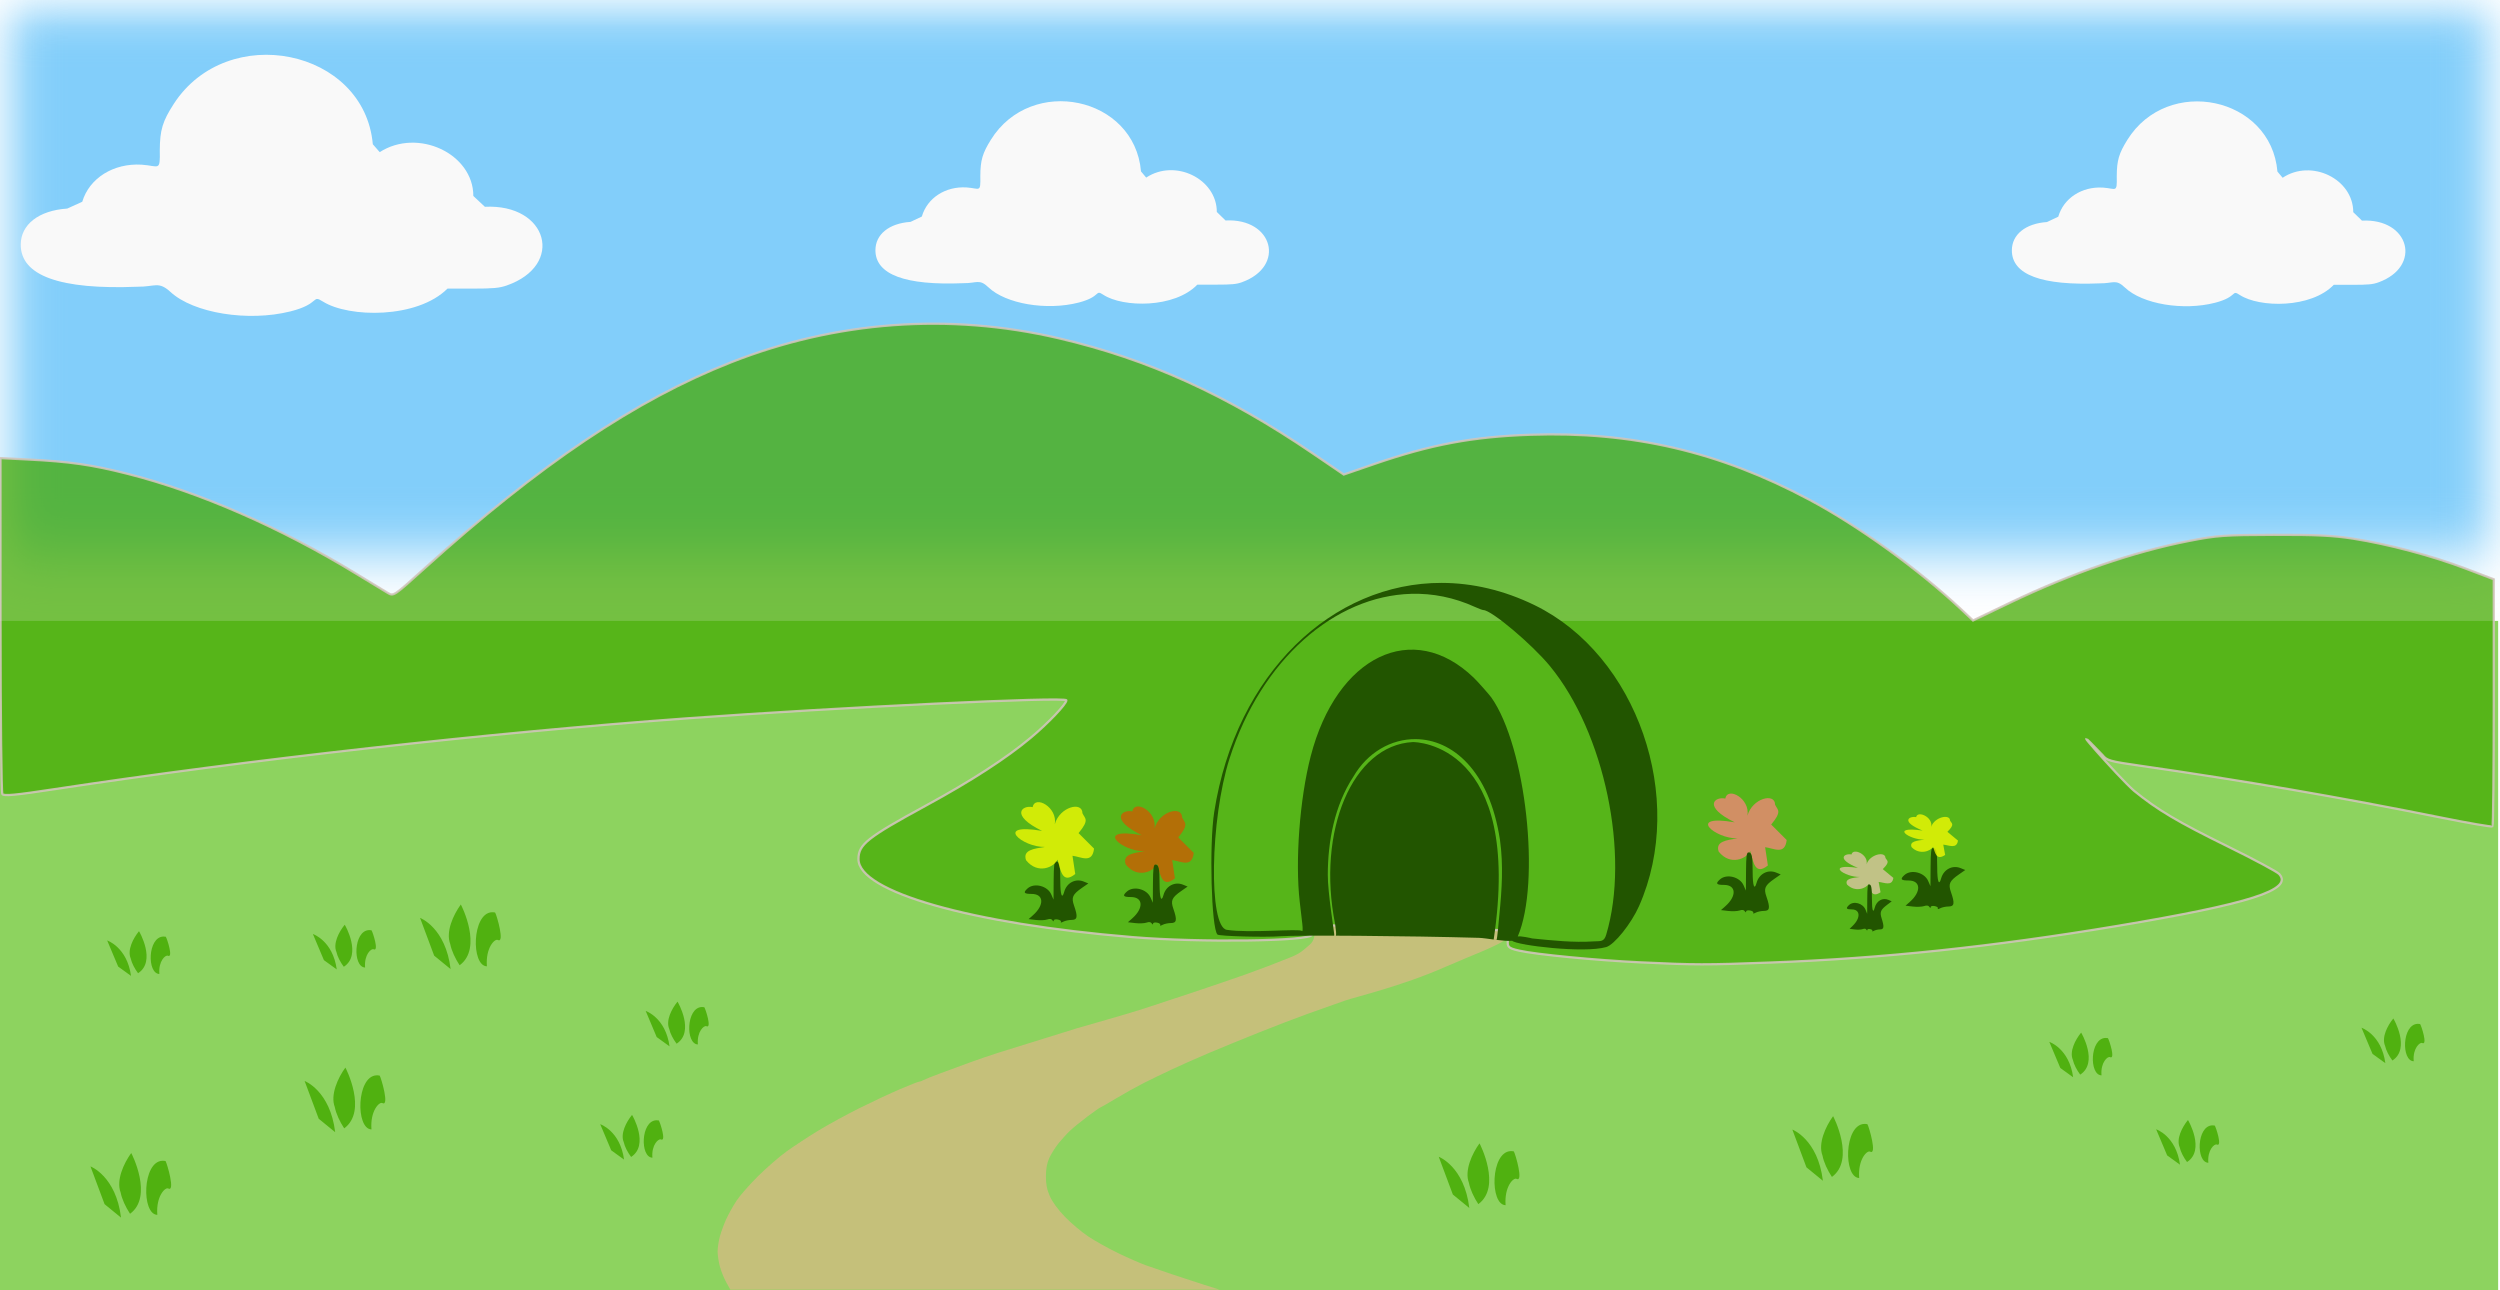
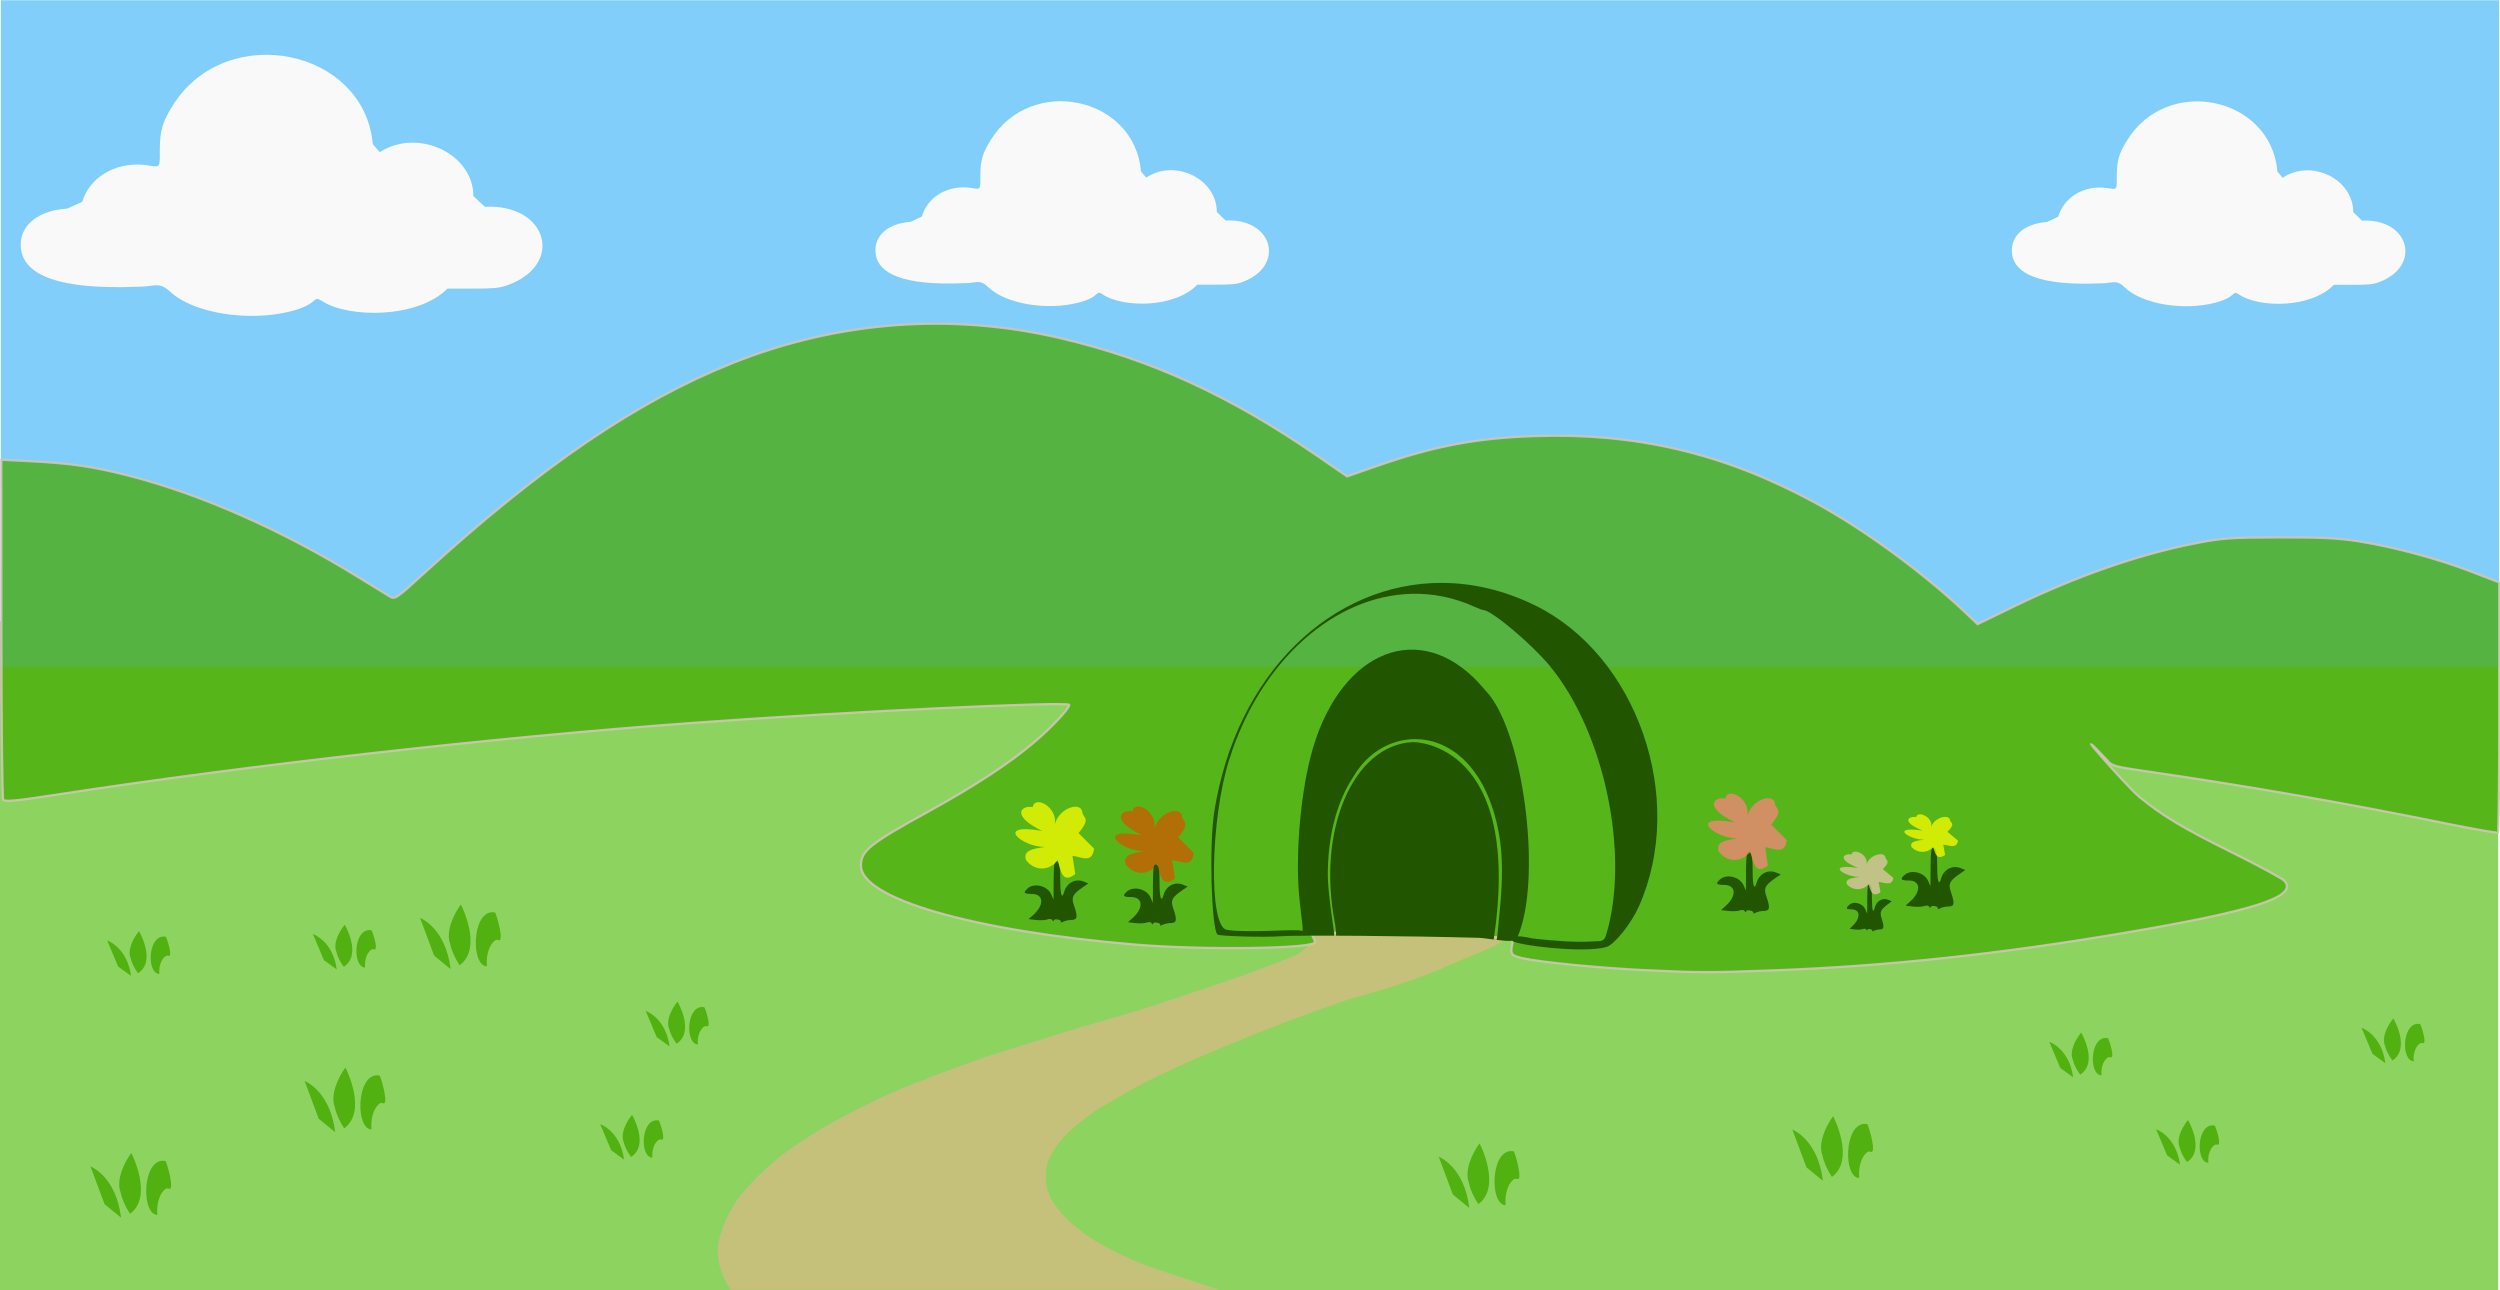
<svg xmlns="http://www.w3.org/2000/svg" width="407mm" height="210mm" viewBox="0 0 407 210" version="1.1" id="svg1">
-   <defs id="defs1">
-     <filter style="color-interpolation-filters:sRGB" id="filter61" x="-0.027" y="-0.121" width="1.054" height="1.243">
-       <feGaussianBlur stdDeviation="4.571" id="feGaussianBlur61" />
-     </filter>
-   </defs>
-   <g id="layer1">
+   <defs id="defs1" />
+   <g id="layer8">
    <rect style="fill:#8dd35f;fill-opacity:1;fill-rule:evenodd;stroke-width:0.578" id="rect52-0" width="406.8" height="109.08" x="-0.102" y="101.086" ry="0" />
+   </g>
+   <g id="layer6">
    <path d="m 198.547,209.959 -2.564,-0.812 c -1.41,-0.446 -3.755,-1.214 -5.21,-1.705 -1.455,-0.491 -3.36,-1.147 -4.233,-1.458 -0.873,-0.31 -2.897,-1.196 -4.498,-1.969 -1.601,-0.773 -3.803,-2.003 -4.895,-2.733 -1.091,-0.731 -2.791,-2.164 -3.776,-3.186 -1.118,-1.159 -2.038,-2.414 -2.447,-3.339 -0.489,-1.106 -0.654,-1.934 -0.65,-3.261 0.004,-1.207 0.177,-2.156 0.539,-2.954 0.293,-0.646 0.966,-1.718 1.494,-2.381 0.528,-0.663 1.387,-1.607 1.908,-2.098 0.521,-0.491 1.804,-1.533 2.852,-2.315 1.047,-0.782 1.955,-1.423 2.017,-1.423 0.062,0 1.229,-0.671 2.594,-1.49 1.365,-0.82 3.374,-1.94 4.466,-2.49 1.091,-0.55 3.175,-1.559 4.63,-2.242 1.455,-0.683 4.161,-1.884 6.013,-2.668 1.852,-0.784 5.483,-2.272 8.07,-3.306 2.587,-1.034 6.132,-2.394 7.878,-3.022 1.746,-0.628 4.544,-1.622 6.218,-2.208 1.673,-0.586 9.283,-2.368 16.322,-5.479 8.02,-3.545 19.404,-6.968 -0.276,-6.411 -6.376,0.18 -25.27,-1.423 -21.497,0.472 0.916,0.46 0.32,1.797 -0.197,2.242 -1.147,0.99 -1.56,1.458 -3.217,2.132 -2.038,0.83 -5.371,2.1 -7.408,2.819 -2.037,0.719 -6.026,2.079 -8.864,3.022 -2.838,0.943 -6.231,2.063 -7.541,2.489 -1.31,0.426 -4.108,1.262 -6.218,1.858 -2.11,0.596 -4.194,1.194 -4.63,1.33 -0.437,0.135 -2.937,0.912 -5.556,1.727 -2.619,0.814 -5.834,1.814 -7.144,2.222 -1.31,0.408 -3.572,1.181 -5.027,1.718 -1.455,0.537 -3.598,1.327 -4.763,1.755 -1.164,0.428 -2.323,0.895 -2.576,1.037 -0.253,0.142 -0.575,0.259 -0.716,0.259 -0.141,0 -1.542,0.548 -3.112,1.219 -1.571,0.67 -4.582,2.08 -6.693,3.133 -2.11,1.053 -5.146,2.717 -6.747,3.698 -1.601,0.981 -3.852,2.458 -5.002,3.283 -1.15,0.825 -3.237,2.631 -4.636,4.013 -1.4,1.382 -2.996,3.199 -3.547,4.037 -0.551,0.838 -1.306,2.188 -1.678,3 -0.372,0.812 -0.839,2.091 -1.039,2.842 -0.2,0.751 -0.364,1.842 -0.364,2.424 0,0.582 0.166,1.681 0.369,2.443 0.203,0.762 0.669,1.922 1.037,2.58 l 0.668,1.195 m 129.154,-55.695 c 0,-0.073 -0.059,-0.132 -0.132,-0.132 -0.073,0 -0.132,0.059 -0.132,0.132 0,0.073 0.059,0.132 0.132,0.132 0.073,0 0.132,-0.059 0.132,-0.132 z m 0.265,-0.529 c 0,-0.073 -0.059,-0.132 -0.132,-0.132 -0.369,0 0.132,0.503 0.132,0.132 z" style="fill:#deb887;fill-opacity:0.69" id="path1" />
-     <rect style="mix-blend-mode:normal;fill:#82cefa;fill-opacity:1;fill-rule:evenodd;stroke-width:0.593;filter:url(#filter61)" id="rect52" width="408.6" height="90.36" x="0.169" y="0.191" transform="matrix(0.9947137,0,0,1.01053,8.8157575e-4,-1.197738)" />
-     <path style="opacity:1;fill:#44aa00;fill-opacity:0.74;stroke:#d2c5bc;stroke-width:0.37;stroke-dasharray:none;stroke-opacity:0.876;paint-order:fill markers stroke" d="m 267.023,156.668 c -7.156,-0.337 -16.929,-1.28 -19.676,-1.899 -1.998,-0.45 -2.101,-0.604 -1.708,-2.564 0.074,-0.369 0.038,-0.552 -0.786,-0.676 -0.707,-0.106 -1.994,-0.169 -4.29,-0.267 -2.871,-0.123 -10.291,-0.33 -16.489,-0.462 -11.13,-0.236 -11.264,-0.23 -10.89,0.469 0.208,0.389 0.379,0.792 0.379,0.895 0,1.068 -18.14,1.313 -29.228,0.395 -26.319,-2.178 -44.572,-7.376 -44.572,-12.692 0,-2.389 1.383,-3.487 10.98,-8.716 7.45,-4.06 13.033,-7.677 17.1,-11.078 2.821,-2.36 5.76,-5.451 5.76,-6.059 0,-0.631 -36.814,1.114 -61.74,2.928 -32.094,2.335 -71.682,6.767 -102.934,11.523 -6.538,0.995 -8.314,1.161 -8.544,0.798 -0.16,-0.252 -0.293,-12.658 -0.296,-27.57 l -0.005,-27.112 4.41,0.221 c 6.859,0.343 10.45,0.859 16.29,2.341 11.641,2.954 24.866,8.729 37.115,16.209 2.357,1.439 4.71,2.868 5.23,3.175 0.943,0.557 0.961,0.545 5.94,-3.953 18.769,-16.956 34.365,-27.45 49.879,-33.563 17.142,-6.754 35.563,-8.115 53.396,-3.946 14.555,3.403 27.313,9.187 41.39,18.766 l 5.03,3.423 4.87,-1.677 c 9.309,-3.207 16.11,-4.484 25.57,-4.801 16.508,-0.554 30.691,2.754 45.35,10.575 8.003,4.27 17.747,11.309 24.763,17.887 l 1.892,1.774 6.028,-2.892 c 10.05,-4.822 20.121,-8.294 29.194,-10.065 4.469,-0.873 5.712,-0.962 13.734,-0.985 6.867,-0.02 9.734,0.119 12.947,0.628 5.807,0.92 12.816,2.783 18.239,4.847 l 4.634,1.764 v 20.008 c 0,11.004 -0.094,20.101 -0.209,20.216 -0.115,0.115 -3.841,-0.523 -8.28,-1.418 -16.261,-3.277 -32.561,-6.085 -49.082,-8.457 -4.938,-0.709 -5.431,-0.848 -6.12,-1.726 -7.328,-7.679 2.62,3.65 5.128,5.811 3.821,3.111 7.049,5.027 15.304,9.086 4.249,2.089 8,4.101 8.334,4.471 2.314,2.557 -4.838,4.842 -26.457,8.456 -20.128,3.364 -38.197,5.27 -56.34,5.943 -10.654,0.395 -12.232,0.393 -21.24,-0.031 z" id="path2-4" />
-     <path d="m 315.475,147.899 c 0.089,-0.143 -0.135,-0.317 -0.497,-0.387 -0.381,-0.073 -0.66,-0.002 -0.662,0.168 -0.002,0.179 -0.089,0.16 -0.22,-0.047 -0.147,-0.232 -0.42,-0.272 -0.856,-0.123 -0.352,0.12 -1.175,0.154 -1.83,0.076 l -1.191,-0.141 0.713,-0.63 c 1.889,-1.67 1.777,-3.471 -0.216,-3.471 -1.26,0 -1.42,-0.21 -0.674,-0.885 1.081,-0.978 3.251,-0.438 3.864,0.963 l 0.371,0.849 0.022,-3.109 c 0.017,-2.471 0.097,-3.109 0.39,-3.109 0.557,0 0.69,0.613 0.69,3.197 0,2.251 0.285,3.043 0.635,1.764 0.404,-1.475 1.838,-2.232 3.186,-1.681 l 0.745,0.305 -1.026,0.713 c -1.554,1.079 -1.766,1.556 -1.295,2.908 0.633,1.818 0.544,2.319 -0.41,2.319 -0.446,0 -1.056,0.131 -1.355,0.291 -0.308,0.165 -0.474,0.178 -0.383,0.03 z" style="fill:#225500" id="path1-2-0-6" />
-     <path style="opacity:0.984;fill:#ff8080;fill-opacity:0.738;stroke:none;stroke-width:0.37;stroke-dasharray:none;stroke-opacity:0.876;paint-order:fill markers stroke" d="m 282.413,133.875 c -5.292,-2.585 -3.249,-4.241 -1.53,-3.87 0.355,-2.007 4.082,-0.005 3.6,2.79 0.787,-2.853 4.502,-3.785 4.5,-1.8 0.388,0.883 1.222,1.013 -0.63,3.24 l 2.52,2.52 c -0.284,2.516 -2.11,1.333 -3.51,1.17 l 0.45,2.97 c -2.12,1.706 -2.371,-0.595 -2.88,-2.34 -0.56,1.216 -3.217,2.481 -5.13,0.09 -0.585,-1.683 1.32,-1.872 3.06,-2.16 -3.636,0.089 -8.444,-3.98 -0.45,-2.61 z" id="path60-7" />
-     <path style="opacity:0.984;fill:#ffff00;fill-opacity:0.738;stroke:none;stroke-width:0.23;stroke-dasharray:none;stroke-opacity:0.876;paint-order:fill markers stroke" d="m 312.988,135.215 c -3.608,-1.462 -2.216,-2.398 -1.043,-2.188 0.242,-1.135 2.783,-0.003 2.455,1.578 0.536,-1.613 3.07,-2.141 3.068,-1.018 0.264,0.5 0.833,0.573 -0.43,1.832 l 1.718,1.425 c -0.194,1.423 -1.438,0.754 -2.393,0.662 l 0.307,1.68 c -1.446,0.965 -1.616,-0.336 -1.964,-1.323 -0.382,0.687 -2.194,1.403 -3.498,0.051 -0.399,-0.952 0.9,-1.059 2.086,-1.221 -2.479,0.05 -5.757,-2.251 -0.307,-1.476 z" id="path60-7-7" />
-     <path style="opacity:0.984;fill:#e9c6af;fill-opacity:0.738;stroke:none;stroke-width:0.23;stroke-dasharray:none;stroke-opacity:0.876;paint-order:fill markers stroke" d="m 302.469,141.29 c -3.608,-1.462 -2.216,-2.398 -1.043,-2.188 0.242,-1.135 2.783,-0.003 2.455,1.578 0.536,-1.613 3.07,-2.141 3.068,-1.018 0.264,0.5 0.833,0.573 -0.43,1.832 l 1.718,1.425 c -0.194,1.423 -1.438,0.754 -2.393,0.662 l 0.307,1.68 c -1.446,0.965 -1.616,-0.336 -1.964,-1.323 -0.382,0.687 -2.194,1.403 -3.498,0.051 -0.399,-0.952 0.9,-1.059 2.086,-1.221 -2.479,0.05 -5.757,-2.251 -0.307,-1.476 z" id="path60-7-7-9" />
-     <path id="path2" style="display:inline;opacity:1;fill:#225500" d="m 234.725,94.895 c -17.726,-0.041 -33.502,14.602 -37.05,37.296 -0.834,5.332 -0.472,18.952 0.529,19.953 0.271,0.271 7.687,0.473 10.236,0.279 2.768,-0.211 20.927,-0.067 32.321,0.257 1.211,0.036 4.027,0.627 5.412,0.476 0.763,0.74 11.685,2.068 15.316,1.028 1.327,-0.38 4.078,-3.81 5.343,-6.662 7.783,-17.55 -0.296,-40.856 -16.984,-48.994 -5.043,-2.459 -10.159,-3.622 -15.123,-3.633 z m -4.972,1.779 c 3.472,-0.096 6.975,0.587 10.369,2.136 0.617,0.282 1.238,0.512 1.381,0.512 1.304,0 7.911,5.564 10.839,9.128 8.88,10.808 13.042,30.693 9.149,43.711 -0.357,1.214 -0.911,1.033 -1.999,1.095 -3.365,0.223 -6.712,-0.147 -10.059,-0.479 -0.171,-0.054 -1.957,-0.447 -2.344,-0.313 3.764,-8.754 1.355,-30.909 -4.303,-38.918 -0.282,-0.399 -2.197,-2.585 -2.863,-3.217 -9.907,-9.551 -22.321,-3.562 -26.546,12.806 -1.784,6.91 -2.544,17.04 -1.779,23.68 0.134,1.164 0.321,2.772 0.415,3.572 0.094,0.8 0.073,1.331 -0.048,1.18 -0.347,-0.437 -8.588,0.395 -12.247,-0.192 -2.987,-0.479 -2.711,-17.99 0.44,-27.843 5.194,-16.242 17.194,-26.516 29.593,-26.857 z m 0.744,23.654 c 5.856,0.062 11.969,4.969 13.702,16.433 0.563,4.048 0.308,8.109 -0.101,12.15 -0.112,1.111 -0.347,4.101 -0.469,4.096 -0.143,-0.006 -0.315,-0.047 -0.458,-0.06 4.769,-31.855 -12.65,-32.164 -13.179,-32.137 -9.748,0.493 -15.679,14.424 -12.63,29.667 0.134,0.973 0.212,1.656 0.119,1.848 -0.003,0.007 -0.263,0.006 -0.267,-0.002 -0.017,-0.031 -0.007,-0.134 -10e-4,-0.199 0.022,-0.247 -1.074,-6.893 -1.049,-9.72 0.012,-5.444 1.096,-11.277 4.156,-15.946 2.282,-3.947 6.17,-6.173 10.177,-6.13 z" />
-     <path d="m 172.711,150.085 c 0.089,-0.143 -0.135,-0.317 -0.497,-0.387 -0.381,-0.073 -0.66,-0.002 -0.662,0.168 -0.002,0.179 -0.089,0.16 -0.22,-0.047 -0.147,-0.232 -0.42,-0.272 -0.856,-0.123 -0.352,0.12 -1.175,0.154 -1.83,0.076 l -1.191,-0.141 0.713,-0.63 c 1.889,-1.67 1.777,-3.471 -0.216,-3.471 -1.26,0 -1.42,-0.21 -0.674,-0.885 1.081,-0.978 3.251,-0.438 3.864,0.963 l 0.371,0.849 0.022,-3.109 c 0.017,-2.471 0.097,-3.109 0.39,-3.109 0.557,0 0.69,0.613 0.69,3.197 0,2.251 0.285,3.043 0.635,1.764 0.404,-1.475 1.838,-2.232 3.186,-1.681 l 0.745,0.305 -1.026,0.713 c -1.554,1.079 -1.766,1.556 -1.295,2.908 0.633,1.818 0.544,2.319 -0.41,2.319 -0.446,0 -1.056,0.131 -1.355,0.291 -0.308,0.165 -0.474,0.178 -0.383,0.03 z" style="fill:#225500" id="path1-2" />
-     <path d="m 285.429,148.618 c 0.089,-0.143 -0.135,-0.317 -0.497,-0.387 -0.381,-0.073 -0.66,-0.002 -0.662,0.168 -0.002,0.179 -0.089,0.16 -0.22,-0.047 -0.147,-0.232 -0.42,-0.272 -0.856,-0.123 -0.352,0.12 -1.175,0.154 -1.83,0.076 l -1.191,-0.141 0.713,-0.63 c 1.889,-1.67 1.777,-3.471 -0.216,-3.471 -1.26,0 -1.42,-0.21 -0.674,-0.885 1.081,-0.978 3.251,-0.438 3.864,0.963 l 0.371,0.849 0.022,-3.109 c 0.017,-2.471 0.097,-3.109 0.39,-3.109 0.557,0 0.69,0.613 0.69,3.197 0,2.251 0.285,3.043 0.635,1.764 0.404,-1.475 1.838,-2.232 3.186,-1.681 l 0.745,0.305 -1.026,0.713 c -1.554,1.079 -1.766,1.556 -1.295,2.908 0.633,1.818 0.544,2.319 -0.41,2.319 -0.446,0 -1.056,0.131 -1.355,0.291 -0.308,0.165 -0.474,0.178 -0.383,0.03 z" style="fill:#225500" id="path1-2-0" />
-     <path d="m 304.818,151.558 c 0.062,-0.11 -0.095,-0.244 -0.35,-0.298 -0.268,-0.056 -0.465,-0.002 -0.467,0.129 -0.001,0.138 -0.063,0.123 -0.155,-0.036 -0.104,-0.179 -0.296,-0.209 -0.603,-0.095 -0.248,0.092 -0.828,0.119 -1.29,0.059 l -0.839,-0.109 0.502,-0.485 c 1.332,-1.286 1.253,-2.672 -0.152,-2.672 -0.888,0 -1.001,-0.162 -0.475,-0.681 0.762,-0.753 2.292,-0.337 2.724,0.741 l 0.262,0.653 0.015,-2.393 c 0.012,-1.902 0.069,-2.393 0.275,-2.393 0.393,0 0.486,0.472 0.486,2.461 0,1.733 0.201,2.342 0.447,1.358 0.285,-1.136 1.296,-1.718 2.246,-1.294 l 0.525,0.234 -0.723,0.549 c -1.095,0.831 -1.245,1.198 -0.913,2.239 0.446,1.399 0.384,1.785 -0.289,1.785 -0.314,0 -0.744,0.101 -0.955,0.224 -0.217,0.127 -0.334,0.137 -0.27,0.023 z" style="fill:#225500;stroke-width:0.737" id="path1-2-0-0" />
-     <path d="m 47.235,50.708 c 4.966,-1.234 3.465,-2.795 5.325,-1.621 4.219,2.663 15.363,2.825 20.289,-2.101 h 4.089 c 3.344,0 4.354,-0.092 5.544,-0.506 9.505,-3.306 6.731,-13.332 -3.545,-12.815 L 77.059,31.905 c 0,-6.892 -9.032,-11.121 -15.243,-7.138 l -1.123,-1.285 C 59.32,7.937 37.012,3.42 28.286,16.92 c -1.819,2.814 -2.252,4.246 -2.273,7.511 0.066,3.588 -0.095,2.566 -2.965,2.378 -4.567,-0.273 -8.505,2.188 -9.658,6.038 l -2.442,1.109 c -4.627,0.301 -7.575,2.59 -7.575,5.882 0,5.051 6.412,7.355 19.036,6.841 2.857,0.028 3.375,-0.959 5.364,0.867 3.74,3.434 12.581,4.87 19.462,3.161 z" style="fill:#f9f9f9" id="path57" />
-     <path d="m 360.615,49.289 c 3.746,-0.968 2.614,-2.193 4.017,-1.272 3.182,2.089 11.587,2.216 15.303,-1.648 h 3.084 c 2.522,0 3.284,-0.072 4.182,-0.397 7.169,-2.594 5.077,-10.458 -2.674,-10.052 l -1.417,-1.38 c 0,-5.406 -6.812,-8.724 -11.497,-5.599 l -0.847,-1.008 c -1.036,-12.194 -17.862,-15.738 -24.443,-5.148 -1.372,2.207 -1.699,3.33 -1.715,5.892 0.05,2.815 -0.072,2.013 -2.236,1.866 -3.445,-0.214 -6.415,1.717 -7.285,4.736 l -1.842,0.87 c -3.49,0.236 -5.714,2.032 -5.714,4.614 0,3.962 4.836,5.769 14.358,5.366 2.155,0.022 2.546,-0.753 4.046,0.68 2.821,2.694 9.49,3.82 14.68,2.479 z" style="fill:#f9f9f9;stroke-width:0.769" id="path57-9" />
-     <path d="m 175.604,49.261 c 3.746,-0.968 2.614,-2.193 4.017,-1.272 3.182,2.089 11.587,2.216 15.303,-1.648 h 3.084 c 2.522,0 3.284,-0.072 4.182,-0.397 7.169,-2.594 5.077,-10.458 -2.674,-10.052 l -1.417,-1.38 c 0,-5.406 -6.812,-8.724 -11.497,-5.599 l -0.847,-1.008 C 184.72,15.71 167.893,12.167 161.312,22.757 c -1.372,2.207 -1.699,3.33 -1.715,5.892 0.05,2.815 -0.072,2.013 -2.236,1.866 -3.445,-0.214 -6.415,1.717 -7.285,4.736 l -1.842,0.87 c -3.49,0.236 -5.714,2.032 -5.714,4.614 0,3.962 4.836,5.769 14.358,5.366 2.155,0.022 2.546,-0.753 4.046,0.68 2.821,2.694 9.49,3.82 14.68,2.479 z" style="fill:#f9f9f9;stroke-width:0.769" id="path57-9-5" />
-     <path style="opacity:0.984;fill:#ffff00;fill-opacity:0.738;stroke:none;stroke-width:0.37;stroke-dasharray:none;stroke-opacity:0.876;paint-order:fill markers stroke" d="m 169.65,135.27 c -5.292,-2.585 -3.249,-4.241 -1.53,-3.87 0.355,-2.007 4.082,-0.005 3.6,2.79 0.787,-2.853 4.502,-3.785 4.5,-1.8 0.388,0.883 1.222,1.013 -0.63,3.24 l 2.52,2.52 c -0.284,2.516 -2.11,1.333 -3.51,1.17 l 0.45,2.97 c -2.12,1.706 -2.371,-0.595 -2.88,-2.34 -0.56,1.216 -3.217,2.481 -5.13,0.09 -0.585,-1.683 1.32,-1.872 3.06,-2.16 -3.636,0.089 -8.444,-3.98 -0.45,-2.61 z" id="path59" />
-     <path style="opacity:0.984;fill:#d45500;fill-opacity:0.738;stroke:none;stroke-width:0.37;stroke-dasharray:none;stroke-opacity:0.876;paint-order:fill markers stroke" d="m 185.878,135.97 c -5.292,-2.585 -3.249,-4.241 -1.53,-3.87 0.355,-2.007 4.082,-0.005 3.6,2.79 0.787,-2.853 4.502,-3.785 4.5,-1.8 0.388,0.883 1.222,1.013 -0.63,3.24 l 2.52,2.52 c -0.284,2.516 -2.11,1.333 -3.51,1.17 l 0.45,2.97 c -2.12,1.706 -2.371,-0.595 -2.88,-2.34 -0.56,1.216 -3.217,2.481 -5.13,0.09 -0.585,-1.683 1.32,-1.872 3.06,-2.16 -3.636,0.089 -8.444,-3.98 -0.45,-2.61 z" id="path60" />
-     <path d="m 188.876,150.594 c 0.089,-0.143 -0.135,-0.317 -0.497,-0.387 -0.381,-0.073 -0.66,-0.002 -0.662,0.168 -0.002,0.179 -0.089,0.16 -0.22,-0.047 -0.147,-0.232 -0.42,-0.272 -0.856,-0.123 -0.352,0.12 -1.175,0.154 -1.83,0.076 l -1.191,-0.141 0.713,-0.63 c 1.889,-1.67 1.777,-3.471 -0.216,-3.471 -1.26,0 -1.42,-0.21 -0.674,-0.885 1.081,-0.978 3.251,-0.438 3.864,0.963 l 0.371,0.849 0.022,-3.109 c 0.017,-2.471 0.097,-3.109 0.39,-3.109 0.557,0 0.69,0.613 0.69,3.197 0,2.251 0.285,3.043 0.635,1.764 0.404,-1.475 1.838,-2.232 3.186,-1.681 l 0.745,0.305 -1.026,0.713 c -1.554,1.079 -1.766,1.556 -1.295,2.908 0.633,1.818 0.544,2.319 -0.41,2.319 -0.446,0 -1.056,0.131 -1.355,0.291 -0.308,0.165 -0.474,0.178 -0.383,0.03 z" style="fill:#225500" id="path61" />
    <path id="path62" style="opacity:1;fill:#44aa00;fill-opacity:0.829;stroke:none;stroke-width:0.276;stroke-dasharray:none;stroke-opacity:0.881;paint-order:fill markers stroke" d="m 56.226,173.804 c -1.228,1.698 -2.48,4.45 -1.722,6.429 0.21,1.083 0.814,2.379 1.531,3.462 3.845,-2.811 0.245,-9.845 0.191,-9.891 z m 5.08,1.26 c -3.285,0.118 -3.433,8.728 -0.832,8.807 -0.233,-3.063 1.305,-4.548 1.771,-4.294 1.186,0.648 -0.162,-4.019 -0.431,-4.467 -0.177,-0.037 -0.346,-0.052 -0.508,-0.046 z m -11.715,0.919 2.296,6.147 2.679,2.19 c -0.816,-6.77 -4.975,-8.337 -4.975,-8.337 z" />
    <path id="path62-6" style="fill:#44aa00;fill-opacity:0.829;stroke:none;stroke-width:0.276;stroke-dasharray:none;stroke-opacity:0.881;paint-order:fill markers stroke" d="m 75.019,147.252 c -1.228,1.698 -2.48,4.45 -1.722,6.429 0.21,1.083 0.814,2.379 1.531,3.462 3.845,-2.811 0.245,-9.845 0.191,-9.891 z m 5.08,1.26 c -3.285,0.118 -3.433,8.728 -0.832,8.807 -0.233,-3.063 1.305,-4.548 1.771,-4.294 1.186,0.648 -0.162,-4.019 -0.431,-4.467 -0.177,-0.037 -0.346,-0.052 -0.508,-0.046 z m -11.715,0.919 2.296,6.147 2.679,2.19 c -0.816,-6.77 -4.975,-8.337 -4.975,-8.337 z" />
    <path id="path62-6-4" style="fill:#44aa00;fill-opacity:0.829;stroke:none;stroke-width:0.276;stroke-dasharray:none;stroke-opacity:0.881;paint-order:fill markers stroke" d="m 21.363,187.712 c -1.228,1.698 -2.48,4.45 -1.722,6.429 0.21,1.083 0.814,2.379 1.531,3.462 3.845,-2.811 0.245,-9.845 0.191,-9.891 z m 5.08,1.26 c -3.285,0.118 -3.433,8.728 -0.832,8.807 -0.233,-3.063 1.305,-4.548 1.771,-4.294 1.186,0.648 -0.162,-4.019 -0.431,-4.467 -0.177,-0.037 -0.346,-0.052 -0.508,-0.046 z m -11.715,0.919 2.296,6.147 2.679,2.19 c -0.816,-6.77 -4.975,-8.337 -4.975,-8.337 z" />
    <path id="path62-6-4-7" style="fill:#44aa00;fill-opacity:0.829;stroke:none;stroke-width:0.276;stroke-dasharray:none;stroke-opacity:0.881;paint-order:fill markers stroke" d="m 240.863,186.142 c -1.228,1.698 -2.48,4.45 -1.722,6.429 0.21,1.083 0.814,2.379 1.531,3.462 3.845,-2.811 0.245,-9.845 0.191,-9.891 z m 5.08,1.26 c -3.285,0.118 -3.433,8.728 -0.832,8.807 -0.233,-3.063 1.305,-4.548 1.771,-4.294 1.186,0.648 -0.162,-4.019 -0.431,-4.467 -0.177,-0.037 -0.346,-0.052 -0.508,-0.046 z m -11.715,0.919 2.296,6.147 2.679,2.19 c -0.816,-6.77 -4.975,-8.337 -4.975,-8.337 z" />
    <path id="path62-6-4-7-9" style="fill:#44aa00;fill-opacity:0.829;stroke:none;stroke-width:0.276;stroke-dasharray:none;stroke-opacity:0.881;paint-order:fill markers stroke" d="m 298.427,181.713 c -1.228,1.698 -2.48,4.45 -1.722,6.429 0.21,1.083 0.814,2.379 1.531,3.462 3.845,-2.811 0.245,-9.845 0.191,-9.891 z m 5.08,1.26 c -3.285,0.118 -3.433,8.728 -0.832,8.807 -0.233,-3.063 1.305,-4.548 1.771,-4.294 1.186,0.648 -0.162,-4.019 -0.431,-4.467 -0.177,-0.037 -0.346,-0.052 -0.508,-0.046 z m -11.715,0.919 2.296,6.147 2.679,2.19 c -0.816,-6.77 -4.975,-8.337 -4.975,-8.337 z" />
    <path id="path62-6-4-7-9-9" style="fill:#44aa00;fill-opacity:0.829;stroke:none;stroke-width:0.203;stroke-dasharray:none;stroke-opacity:0.881;paint-order:fill markers stroke" d="m 356.2,182.337 c -0.958,1.175 -1.936,3.079 -1.344,4.448 0.164,0.75 0.635,1.646 1.195,2.395 3.002,-1.945 0.191,-6.812 0.149,-6.843 z m 3.966,0.871 c -2.565,0.082 -2.681,6.039 -0.649,6.093 -0.182,-2.119 1.019,-3.147 1.382,-2.971 0.926,0.448 -0.126,-2.781 -0.337,-3.091 -0.138,-0.026 -0.27,-0.036 -0.396,-0.032 z m -9.147,0.636 1.792,4.253 2.091,1.515 c -0.637,-4.684 -3.884,-5.768 -3.884,-5.768 z" />
    <path id="path62-6-4-7-9-9-7" style="fill:#44aa00;fill-opacity:0.829;stroke:none;stroke-width:0.203;stroke-dasharray:none;stroke-opacity:0.881;paint-order:fill markers stroke" d="m 389.633,165.808 c -0.958,1.175 -1.936,3.079 -1.344,4.448 0.164,0.75 0.635,1.646 1.195,2.395 3.002,-1.945 0.191,-6.812 0.149,-6.843 z m 3.966,0.871 c -2.565,0.082 -2.681,6.039 -0.649,6.093 -0.182,-2.119 1.019,-3.147 1.382,-2.971 0.926,0.448 -0.126,-2.781 -0.337,-3.091 -0.138,-0.026 -0.27,-0.036 -0.396,-0.032 z m -9.147,0.636 1.792,4.253 2.091,1.515 c -0.637,-4.684 -3.884,-5.768 -3.884,-5.768 z" />
    <path id="path62-6-4-7-9-9-7-1" style="fill:#44aa00;fill-opacity:0.829;stroke:none;stroke-width:0.203;stroke-dasharray:none;stroke-opacity:0.881;paint-order:fill markers stroke" d="m 338.808,168.106 c -0.958,1.175 -1.936,3.079 -1.344,4.448 0.164,0.75 0.635,1.646 1.195,2.395 3.002,-1.945 0.191,-6.812 0.149,-6.843 z m 3.966,0.871 c -2.565,0.082 -2.681,6.039 -0.649,6.093 -0.182,-2.119 1.019,-3.147 1.382,-2.971 0.926,0.448 -0.126,-2.781 -0.337,-3.091 -0.138,-0.026 -0.27,-0.036 -0.396,-0.032 z m -9.147,0.636 1.792,4.253 2.091,1.515 c -0.637,-4.684 -3.884,-5.768 -3.884,-5.768 z" />
    <path id="path62-6-4-7-9-9-7-1-0" style="fill:#44aa00;fill-opacity:0.829;stroke:none;stroke-width:0.203;stroke-dasharray:none;stroke-opacity:0.881;paint-order:fill markers stroke" d="m 110.298,163.071 c -0.958,1.175 -1.936,3.079 -1.344,4.448 0.164,0.75 0.635,1.646 1.195,2.395 3.002,-1.945 0.191,-6.812 0.149,-6.843 z m 3.966,0.871 c -2.565,0.082 -2.681,6.039 -0.649,6.093 -0.182,-2.119 1.019,-3.147 1.382,-2.971 0.926,0.448 -0.126,-2.781 -0.337,-3.091 -0.138,-0.026 -0.27,-0.036 -0.396,-0.032 z m -9.147,0.636 1.792,4.253 2.091,1.515 c -0.637,-4.684 -3.884,-5.768 -3.884,-5.768 z" />
    <path id="path62-6-4-7-9-9-7-1-0-7" style="fill:#44aa00;fill-opacity:0.829;stroke:none;stroke-width:0.203;stroke-dasharray:none;stroke-opacity:0.881;paint-order:fill markers stroke" d="m 102.895,181.508 c -0.958,1.175 -1.936,3.079 -1.344,4.448 0.164,0.75 0.635,1.646 1.195,2.395 3.002,-1.945 0.191,-6.812 0.149,-6.843 z m 3.966,0.871 c -2.565,0.082 -2.681,6.039 -0.649,6.093 -0.182,-2.119 1.019,-3.147 1.382,-2.971 0.926,0.448 -0.126,-2.781 -0.337,-3.091 -0.138,-0.026 -0.27,-0.036 -0.396,-0.032 z m -9.147,0.636 1.792,4.253 2.091,1.515 c -0.637,-4.684 -3.884,-5.768 -3.884,-5.768 z" />
    <path id="path62-6-4-7-9-9-7-1-0-7-1" style="fill:#44aa00;fill-opacity:0.829;stroke:none;stroke-width:0.203;stroke-dasharray:none;stroke-opacity:0.881;paint-order:fill markers stroke" d="m 22.628,151.598 c -0.958,1.175 -1.936,3.079 -1.344,4.448 0.164,0.75 0.635,1.646 1.195,2.395 3.002,-1.945 0.191,-6.812 0.149,-6.843 z m 3.966,0.871 c -2.565,0.082 -2.681,6.039 -0.649,6.093 -0.182,-2.119 1.019,-3.147 1.382,-2.971 0.926,0.448 -0.126,-2.781 -0.337,-3.091 -0.138,-0.026 -0.27,-0.036 -0.396,-0.032 z m -9.147,0.636 1.792,4.253 2.091,1.515 c -0.637,-4.684 -3.884,-5.768 -3.884,-5.768 z" />
    <path id="path62-6-4-7-9-9-7-1-0-7-1-5" style="fill:#44aa00;fill-opacity:0.829;stroke:none;stroke-width:0.203;stroke-dasharray:none;stroke-opacity:0.881;paint-order:fill markers stroke" d="m 56.12,150.548 c -0.958,1.175 -1.936,3.079 -1.344,4.448 0.164,0.75 0.635,1.646 1.195,2.395 3.002,-1.945 0.191,-6.812 0.149,-6.843 z m 3.966,0.871 c -2.565,0.082 -2.681,6.039 -0.649,6.093 -0.182,-2.119 1.019,-3.147 1.382,-2.971 0.926,0.448 -0.126,-2.781 -0.337,-3.091 -0.138,-0.026 -0.27,-0.036 -0.396,-0.032 z m -9.147,0.636 1.792,4.253 2.091,1.515 c -0.637,-4.684 -3.884,-5.768 -3.884,-5.768 z" />
  </g>
+   <g id="layer4">
+     <rect style="mix-blend-mode:normal;fill:#82cefa;fill-opacity:1;fill-rule:evenodd;stroke-width:0.648" id="rect52" width="406.728" height="108.516" x="0.132" y="0.04" />
+     <path d="m 47.235,50.708 c 4.966,-1.234 3.465,-2.795 5.325,-1.621 4.219,2.663 15.363,2.825 20.289,-2.101 h 4.089 c 3.344,0 4.354,-0.092 5.544,-0.506 9.505,-3.306 6.731,-13.332 -3.545,-12.815 L 77.059,31.905 c 0,-6.892 -9.032,-11.121 -15.243,-7.138 l -1.123,-1.285 C 59.32,7.937 37.012,3.42 28.286,16.92 c -1.819,2.814 -2.252,4.246 -2.273,7.511 0.066,3.588 -0.095,2.566 -2.965,2.378 -4.567,-0.273 -8.505,2.188 -9.658,6.038 l -2.442,1.109 c -4.627,0.301 -7.575,2.59 -7.575,5.882 0,5.051 6.412,7.355 19.036,6.841 2.857,0.028 3.375,-0.959 5.364,0.867 3.74,3.434 12.581,4.87 19.462,3.161 z" style="fill:#f9f9f9" id="path57" />
+     <path d="m 175.604,49.261 c 3.746,-0.968 2.614,-2.193 4.017,-1.272 3.182,2.089 11.587,2.216 15.303,-1.648 h 3.084 c 2.522,0 3.284,-0.072 4.182,-0.397 7.169,-2.594 5.077,-10.458 -2.674,-10.052 l -1.417,-1.38 c 0,-5.406 -6.812,-8.724 -11.497,-5.599 l -0.847,-1.008 C 184.72,15.71 167.893,12.167 161.312,22.757 c -1.372,2.207 -1.699,3.33 -1.715,5.892 0.05,2.815 -0.072,2.013 -2.236,1.866 -3.445,-0.214 -6.415,1.717 -7.285,4.736 l -1.842,0.87 c -3.49,0.236 -5.714,2.032 -5.714,4.614 0,3.962 4.836,5.769 14.358,5.366 2.155,0.022 2.546,-0.753 4.046,0.68 2.821,2.694 9.49,3.82 14.68,2.479 z" style="fill:#f9f9f9;stroke-width:0.769" id="path57-9-5" />
+     <path d="m 360.615,49.289 c 3.746,-0.968 2.614,-2.193 4.017,-1.272 3.182,2.089 11.587,2.216 15.303,-1.648 h 3.084 c 2.522,0 3.284,-0.072 4.182,-0.397 7.169,-2.594 5.077,-10.458 -2.674,-10.052 l -1.417,-1.38 c 0,-5.406 -6.812,-8.724 -11.497,-5.599 l -0.847,-1.008 c -1.036,-12.194 -17.862,-15.738 -24.443,-5.148 -1.372,2.207 -1.699,3.33 -1.715,5.892 0.05,2.815 -0.072,2.013 -2.236,1.866 -3.445,-0.214 -6.415,1.717 -7.285,4.736 l -1.842,0.87 c -3.49,0.236 -5.714,2.032 -5.714,4.614 0,3.962 4.836,5.769 14.358,5.366 2.155,0.022 2.546,-0.753 4.046,0.68 2.821,2.694 9.49,3.82 14.68,2.479 z" style="fill:#f9f9f9;stroke-width:0.769" id="path57-9" />
+   </g>
+   <g id="layer1">
+     <path style="opacity:1;fill:#44aa00;fill-opacity:0.74;stroke:#d2c5bc;stroke-width:0.373;stroke-dasharray:none;stroke-opacity:0.876;paint-order:fill markers stroke" d="m 267.661,157.936 c -7.169,-0.341 -16.961,-1.296 -19.713,-1.922 -2.002,-0.456 -2.104,-0.611 -1.711,-2.595 0.074,-0.373 0.038,-0.559 -0.787,-0.685 -0.708,-0.108 -1.998,-0.171 -4.298,-0.27 -2.876,-0.124 -10.31,-0.334 -16.52,-0.467 -11.151,-0.238 -11.285,-0.233 -10.91,0.475 0.209,0.394 0.38,0.802 0.38,0.906 0,1.081 -18.174,1.329 -29.283,0.4 -26.368,-2.205 -44.655,-7.466 -44.655,-12.847 0,-2.418 1.386,-3.53 11.001,-8.823 7.464,-4.109 13.058,-7.77 17.132,-11.213 2.827,-2.389 5.771,-5.518 5.771,-6.133 0,-0.639 -36.883,1.128 -61.856,2.964 -32.154,2.364 -71.816,6.849 -103.127,11.663 -6.55,1.007 -8.33,1.175 -8.561,0.808 C 0.363,129.942 0.229,117.384 0.226,102.291 l -0.006,-27.442 4.418,0.223 c 6.872,0.347 10.469,0.87 16.321,2.37 11.663,2.99 24.913,8.836 37.185,16.407 2.361,1.457 4.719,2.903 5.24,3.214 0.944,0.564 0.963,0.552 5.951,-4.001 18.804,-17.163 34.429,-27.785 49.972,-33.972 17.174,-6.836 35.629,-8.214 53.496,-3.994 14.583,3.444 27.364,9.299 41.468,18.995 l 5.04,3.465 4.879,-1.698 c 9.326,-3.246 16.141,-4.538 25.618,-4.86 16.539,-0.56 30.749,2.787 45.435,10.704 8.018,4.322 17.78,11.447 24.809,18.105 l 1.896,1.796 6.039,-2.927 c 10.069,-4.881 20.158,-8.395 29.249,-10.188 4.477,-0.883 5.723,-0.973 13.759,-0.997 6.88,-0.02 9.752,0.12 12.971,0.635 5.818,0.931 12.84,2.817 18.273,4.906 l 4.643,1.786 V 115.069 c 0,11.138 -0.094,20.346 -0.209,20.462 -0.115,0.116 -3.848,-0.53 -8.296,-1.435 -16.291,-3.316 -32.622,-6.159 -49.174,-8.56 -4.947,-0.717 -5.441,-0.858 -6.131,-1.747 -7.342,-7.773 2.625,3.695 5.138,5.881 3.829,3.149 7.062,5.088 15.333,9.197 4.257,2.115 8.015,4.151 8.35,4.525 2.318,2.588 -4.847,4.901 -26.506,8.559 -20.166,3.405 -38.269,5.334 -56.446,6.015 -10.674,0.4 -12.255,0.397 -21.28,-0.032 z" id="path2-4" />
+     <path id="path2" style="display:inline;opacity:1;fill:#225500" d="m 234.725,94.895 c -17.726,-0.041 -33.502,14.602 -37.05,37.296 -0.834,5.332 -0.472,18.952 0.529,19.953 0.271,0.271 7.687,0.473 10.236,0.279 2.768,-0.211 20.927,-0.067 32.321,0.257 1.211,0.036 4.027,0.627 5.412,0.476 0.763,0.74 11.685,2.068 15.316,1.028 1.327,-0.38 4.078,-3.81 5.343,-6.662 7.783,-17.55 -0.296,-40.856 -16.984,-48.994 -5.043,-2.459 -10.159,-3.622 -15.123,-3.633 z m -4.972,1.779 c 3.472,-0.096 6.975,0.587 10.369,2.136 0.617,0.282 1.238,0.512 1.381,0.512 1.304,0 7.911,5.564 10.839,9.128 8.88,10.808 13.042,30.693 9.149,43.711 -0.357,1.214 -0.911,1.033 -1.999,1.095 -3.365,0.223 -6.712,-0.147 -10.059,-0.479 -0.171,-0.054 -1.957,-0.447 -2.344,-0.313 3.764,-8.754 1.355,-30.909 -4.303,-38.918 -0.282,-0.399 -2.197,-2.585 -2.863,-3.217 -9.907,-9.551 -22.321,-3.562 -26.546,12.806 -1.784,6.91 -2.544,17.04 -1.779,23.68 0.134,1.164 0.321,2.772 0.415,3.572 0.094,0.8 0.073,1.331 -0.048,1.18 -0.347,-0.437 -8.588,0.395 -12.247,-0.192 -2.987,-0.479 -2.711,-17.99 0.44,-27.843 5.194,-16.242 17.194,-26.516 29.593,-26.857 z m 0.744,23.654 c 5.856,0.062 11.969,4.969 13.702,16.433 0.563,4.048 0.308,8.109 -0.101,12.15 -0.112,1.111 -0.347,4.101 -0.469,4.096 -0.143,-0.006 -0.315,-0.047 -0.458,-0.06 4.769,-31.855 -12.65,-32.164 -13.179,-32.137 -9.748,0.493 -15.679,14.424 -12.63,29.667 0.134,0.973 0.212,1.656 0.119,1.848 -0.003,0.007 -0.263,0.006 -0.267,-0.002 -0.017,-0.031 -0.007,-0.134 -10e-4,-0.199 0.022,-0.247 -1.074,-6.893 -1.049,-9.72 0.012,-5.444 1.096,-11.277 4.156,-15.946 2.282,-3.947 6.17,-6.173 10.177,-6.13 z" />
+   </g>
+   <g id="layer7">
+     <path d="m 315.475,147.899 c 0.089,-0.143 -0.135,-0.317 -0.497,-0.387 -0.381,-0.073 -0.66,-0.002 -0.662,0.168 -0.002,0.179 -0.089,0.16 -0.22,-0.047 -0.147,-0.232 -0.42,-0.272 -0.856,-0.123 -0.352,0.12 -1.175,0.154 -1.83,0.076 l -1.191,-0.141 0.713,-0.63 c 1.889,-1.67 1.777,-3.471 -0.216,-3.471 -1.26,0 -1.42,-0.21 -0.674,-0.885 1.081,-0.978 3.251,-0.438 3.864,0.963 l 0.371,0.849 0.022,-3.109 c 0.017,-2.471 0.097,-3.109 0.39,-3.109 0.557,0 0.69,0.613 0.69,3.197 0,2.251 0.285,3.043 0.635,1.764 0.404,-1.475 1.838,-2.232 3.186,-1.681 l 0.745,0.305 -1.026,0.713 c -1.554,1.079 -1.766,1.556 -1.295,2.908 0.633,1.818 0.544,2.319 -0.41,2.319 -0.446,0 -1.056,0.131 -1.355,0.291 -0.308,0.165 -0.474,0.178 -0.383,0.03 z" style="fill:#225500" id="path1-2-0-6" />
+     <path d="m 172.711,150.085 c 0.089,-0.143 -0.135,-0.317 -0.497,-0.387 -0.381,-0.073 -0.66,-0.002 -0.662,0.168 -0.002,0.179 -0.089,0.16 -0.22,-0.047 -0.147,-0.232 -0.42,-0.272 -0.856,-0.123 -0.352,0.12 -1.175,0.154 -1.83,0.076 l -1.191,-0.141 0.713,-0.63 c 1.889,-1.67 1.777,-3.471 -0.216,-3.471 -1.26,0 -1.42,-0.21 -0.674,-0.885 1.081,-0.978 3.251,-0.438 3.864,0.963 l 0.371,0.849 0.022,-3.109 c 0.017,-2.471 0.097,-3.109 0.39,-3.109 0.557,0 0.69,0.613 0.69,3.197 0,2.251 0.285,3.043 0.635,1.764 0.404,-1.475 1.838,-2.232 3.186,-1.681 l 0.745,0.305 -1.026,0.713 c -1.554,1.079 -1.766,1.556 -1.295,2.908 0.633,1.818 0.544,2.319 -0.41,2.319 -0.446,0 -1.056,0.131 -1.355,0.291 -0.308,0.165 -0.474,0.178 -0.383,0.03 z" style="fill:#225500" id="path1-2" />
+     <path d="m 285.429,148.618 c 0.089,-0.143 -0.135,-0.317 -0.497,-0.387 -0.381,-0.073 -0.66,-0.002 -0.662,0.168 -0.002,0.179 -0.089,0.16 -0.22,-0.047 -0.147,-0.232 -0.42,-0.272 -0.856,-0.123 -0.352,0.12 -1.175,0.154 -1.83,0.076 l -1.191,-0.141 0.713,-0.63 c 1.889,-1.67 1.777,-3.471 -0.216,-3.471 -1.26,0 -1.42,-0.21 -0.674,-0.885 1.081,-0.978 3.251,-0.438 3.864,0.963 l 0.371,0.849 0.022,-3.109 c 0.017,-2.471 0.097,-3.109 0.39,-3.109 0.557,0 0.69,0.613 0.69,3.197 0,2.251 0.285,3.043 0.635,1.764 0.404,-1.475 1.838,-2.232 3.186,-1.681 l 0.745,0.305 -1.026,0.713 c -1.554,1.079 -1.766,1.556 -1.295,2.908 0.633,1.818 0.544,2.319 -0.41,2.319 -0.446,0 -1.056,0.131 -1.355,0.291 -0.308,0.165 -0.474,0.178 -0.383,0.03 z" style="fill:#225500" id="path1-2-0" />
+     <path d="m 304.818,151.558 c 0.062,-0.11 -0.095,-0.244 -0.35,-0.298 -0.268,-0.056 -0.465,-0.002 -0.467,0.129 -0.001,0.138 -0.063,0.123 -0.155,-0.036 -0.104,-0.179 -0.296,-0.209 -0.603,-0.095 -0.248,0.092 -0.828,0.119 -1.29,0.059 l -0.839,-0.109 0.502,-0.485 c 1.332,-1.286 1.253,-2.672 -0.152,-2.672 -0.888,0 -1.001,-0.162 -0.475,-0.681 0.762,-0.753 2.292,-0.337 2.724,0.741 l 0.262,0.653 0.015,-2.393 c 0.012,-1.902 0.069,-2.393 0.275,-2.393 0.393,0 0.486,0.472 0.486,2.461 0,1.733 0.201,2.342 0.447,1.358 0.285,-1.136 1.296,-1.718 2.246,-1.294 l 0.525,0.234 -0.723,0.549 c -1.095,0.831 -1.245,1.198 -0.913,2.239 0.446,1.399 0.384,1.785 -0.289,1.785 -0.314,0 -0.744,0.101 -0.955,0.224 -0.217,0.127 -0.334,0.137 -0.27,0.023 z" style="fill:#225500;stroke-width:0.737" id="path1-2-0-0" />
+     <path style="opacity:0.984;fill:#ffff00;fill-opacity:0.738;stroke:none;stroke-width:0.37;stroke-dasharray:none;stroke-opacity:0.876;paint-order:fill markers stroke" d="m 169.65,135.27 c -5.292,-2.585 -3.249,-4.241 -1.53,-3.87 0.355,-2.007 4.082,-0.005 3.6,2.79 0.787,-2.853 4.502,-3.785 4.5,-1.8 0.388,0.883 1.222,1.013 -0.63,3.24 l 2.52,2.52 c -0.284,2.516 -2.11,1.333 -3.51,1.17 l 0.45,2.97 c -2.12,1.706 -2.371,-0.595 -2.88,-2.34 -0.56,1.216 -3.217,2.481 -5.13,0.09 -0.585,-1.683 1.32,-1.872 3.06,-2.16 -3.636,0.089 -8.444,-3.98 -0.45,-2.61 z" id="path59" />
+     <path style="opacity:0.984;fill:#d45500;fill-opacity:0.738;stroke:none;stroke-width:0.37;stroke-dasharray:none;stroke-opacity:0.876;paint-order:fill markers stroke" d="m 185.878,135.97 c -5.292,-2.585 -3.249,-4.241 -1.53,-3.87 0.355,-2.007 4.082,-0.005 3.6,2.79 0.787,-2.853 4.502,-3.785 4.5,-1.8 0.388,0.883 1.222,1.013 -0.63,3.24 l 2.52,2.52 c -0.284,2.516 -2.11,1.333 -3.51,1.17 l 0.45,2.97 c -2.12,1.706 -2.371,-0.595 -2.88,-2.34 -0.56,1.216 -3.217,2.481 -5.13,0.09 -0.585,-1.683 1.32,-1.872 3.06,-2.16 -3.636,0.089 -8.444,-3.98 -0.45,-2.61 z" id="path60" />
+     <path style="opacity:0.984;fill:#ff8080;fill-opacity:0.738;stroke:none;stroke-width:0.37;stroke-dasharray:none;stroke-opacity:0.876;paint-order:fill markers stroke" d="m 282.413,133.875 c -5.292,-2.585 -3.249,-4.241 -1.53,-3.87 0.355,-2.007 4.082,-0.005 3.6,2.79 0.787,-2.853 4.502,-3.785 4.5,-1.8 0.388,0.883 1.222,1.013 -0.63,3.24 l 2.52,2.52 c -0.284,2.516 -2.11,1.333 -3.51,1.17 l 0.45,2.97 c -2.12,1.706 -2.371,-0.595 -2.88,-2.34 -0.56,1.216 -3.217,2.481 -5.13,0.09 -0.585,-1.683 1.32,-1.872 3.06,-2.16 -3.636,0.089 -8.444,-3.98 -0.45,-2.61 z" id="path60-7" />
+     <path style="opacity:0.984;fill:#ffff00;fill-opacity:0.738;stroke:none;stroke-width:0.23;stroke-dasharray:none;stroke-opacity:0.876;paint-order:fill markers stroke" d="m 312.988,135.215 c -3.608,-1.462 -2.216,-2.398 -1.043,-2.188 0.242,-1.135 2.783,-0.003 2.455,1.578 0.536,-1.613 3.07,-2.141 3.068,-1.018 0.264,0.5 0.833,0.573 -0.43,1.832 l 1.718,1.425 c -0.194,1.423 -1.438,0.754 -2.393,0.662 l 0.307,1.68 c -1.446,0.965 -1.616,-0.336 -1.964,-1.323 -0.382,0.687 -2.194,1.403 -3.498,0.051 -0.399,-0.952 0.9,-1.059 2.086,-1.221 -2.479,0.05 -5.757,-2.251 -0.307,-1.476 z" id="path60-7-7" />
+     <path style="opacity:0.984;fill:#e9c6af;fill-opacity:0.738;stroke:none;stroke-width:0.23;stroke-dasharray:none;stroke-opacity:0.876;paint-order:fill markers stroke" d="m 302.469,141.29 c -3.608,-1.462 -2.216,-2.398 -1.043,-2.188 0.242,-1.135 2.783,-0.003 2.455,1.578 0.536,-1.613 3.07,-2.141 3.068,-1.018 0.264,0.5 0.833,0.573 -0.43,1.832 l 1.718,1.425 c -0.194,1.423 -1.438,0.754 -2.393,0.662 l 0.307,1.68 c -1.446,0.965 -1.616,-0.336 -1.964,-1.323 -0.382,0.687 -2.194,1.403 -3.498,0.051 -0.399,-0.952 0.9,-1.059 2.086,-1.221 -2.479,0.05 -5.757,-2.251 -0.307,-1.476 z" id="path60-7-7-9" />
+     <path d="m 188.876,150.594 c 0.089,-0.143 -0.135,-0.317 -0.497,-0.387 -0.381,-0.073 -0.66,-0.002 -0.662,0.168 -0.002,0.179 -0.089,0.16 -0.22,-0.047 -0.147,-0.232 -0.42,-0.272 -0.856,-0.123 -0.352,0.12 -1.175,0.154 -1.83,0.076 l -1.191,-0.141 0.713,-0.63 c 1.889,-1.67 1.777,-3.471 -0.216,-3.471 -1.26,0 -1.42,-0.21 -0.674,-0.885 1.081,-0.978 3.251,-0.438 3.864,0.963 l 0.371,0.849 0.022,-3.109 c 0.017,-2.471 0.097,-3.109 0.39,-3.109 0.557,0 0.69,0.613 0.69,3.197 0,2.251 0.285,3.043 0.635,1.764 0.404,-1.475 1.838,-2.232 3.186,-1.681 l 0.745,0.305 -1.026,0.713 c -1.554,1.079 -1.766,1.556 -1.295,2.908 0.633,1.818 0.544,2.319 -0.41,2.319 -0.446,0 -1.056,0.131 -1.355,0.291 -0.308,0.165 -0.474,0.178 -0.383,0.03 z" style="fill:#225500" id="path61" />
+   </g>
</svg>
